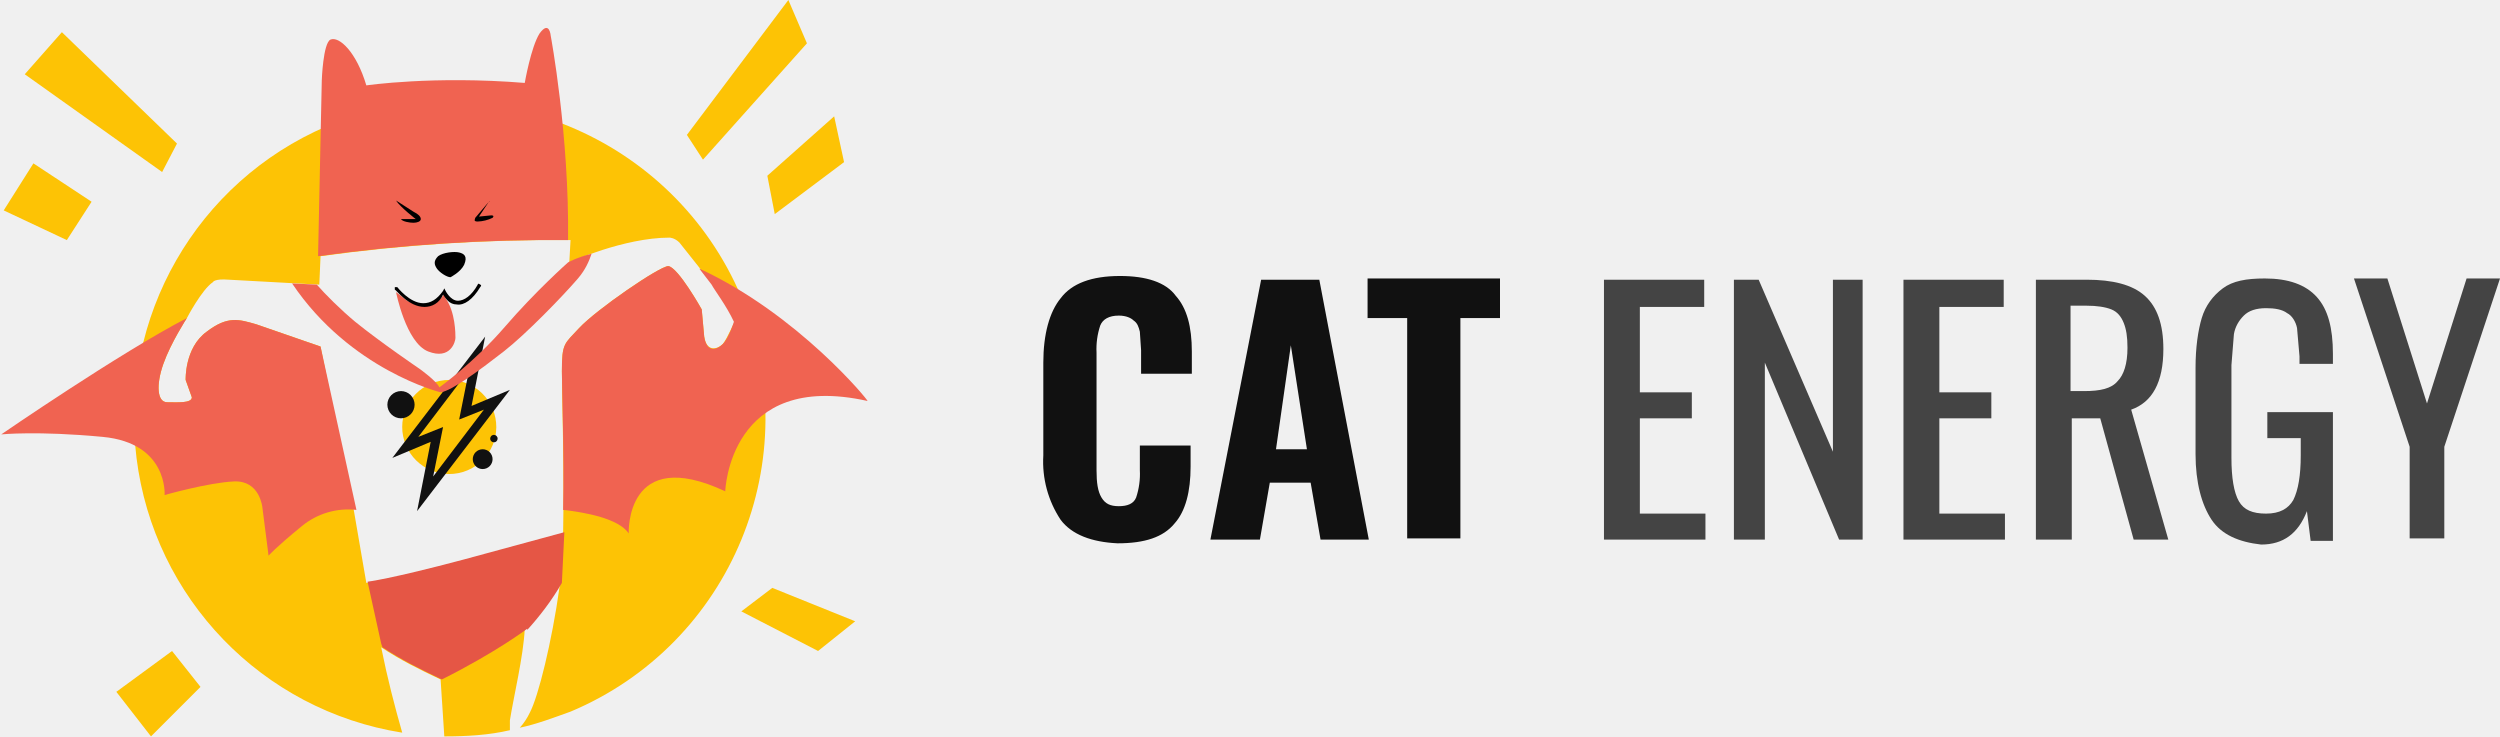
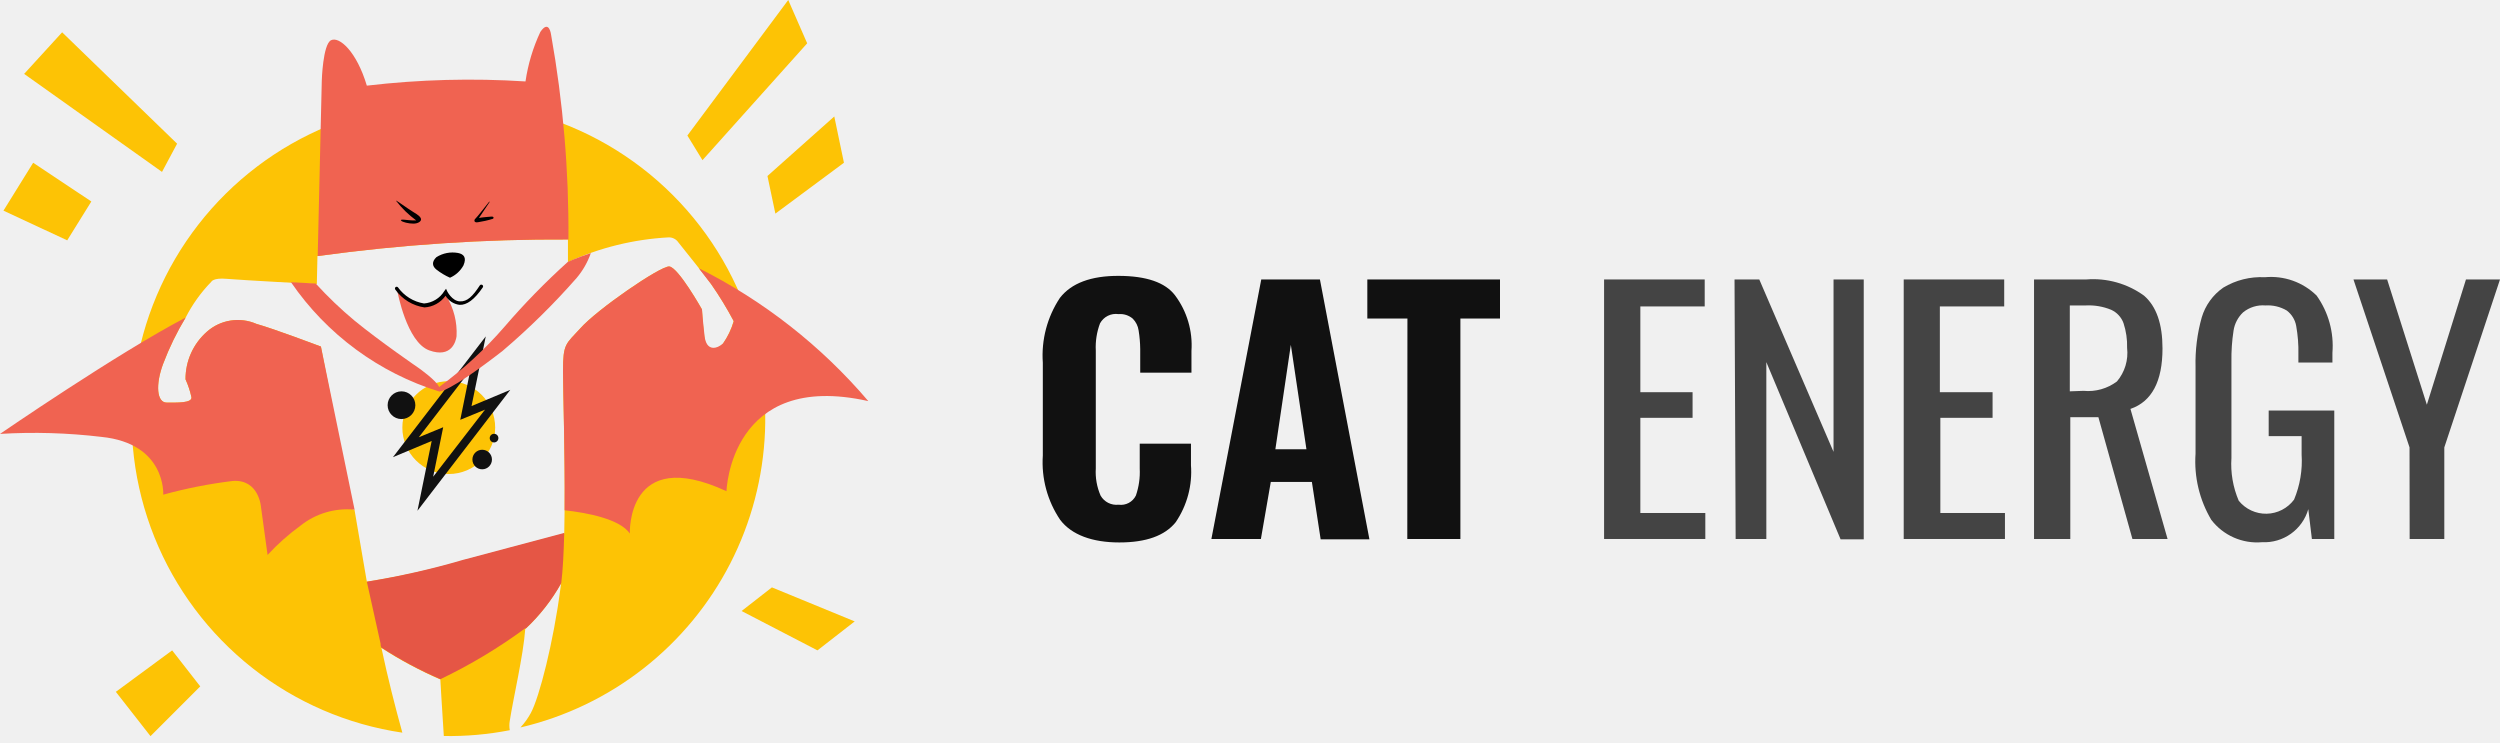
- <svg xmlns="http://www.w3.org/2000/svg" version="1.1" id="Layer_1" x="0" y="0" viewBox="0 0 202 59.5" xml:space="preserve">
-   <style>.st0{fill:#fdc305}.st1{fill:#f06351}.st3{fill:#111}.st4{fill:#444}</style>
-   <path class="st0" d="M59.9 24C54.4 11 39.4 4.8 26.4 10.2a25.7 25.7 0 006.1 49c-.6-2.1-1.2-4.4-1.7-6.9 1.5 1 3.1 1.8 4.8 2.6l.3 4.6c1.8 0 3.6-.1 5.3-.5v-.8c.3-1.9 1.1-5.2 1.2-7.4 1.1-1.1 2.1-2.3 2.9-3.7l-.1.4c-.6 4.3-1.7 8.8-2.4 10.1a5 5 0 01-.8 1.2c1.4-.3 2.7-.8 4.1-1.3A25.7 25.7 0 0059.9 24zm-1.5 3.8c-.4.4-1.3.7-1.5-.6l-.2-2.2s-1.9-3.4-2.7-3.5c-.7 0-5.8 3.5-7.2 5-1.2 1.3-1.4 1.2-1.4 3.5 0 1.7.2 8.2.1 13.1l-8.1 2.2c-6 1.6-7.8 1.8-7.8 1.8l-1-5.8L25.9 28l-5.2-1.8c-1.4-.4-2.3-.7-4 .6-1.8 1.3-1.7 3.9-1.7 3.9l.5 1.4c0 .5-1.2.4-2 .4s-.9-1.4-.3-3.1c.6-1.7 1.9-3.7 1.9-3.7s1.2-2.3 2.1-2.9c0 0 .1-.3 1.3-.2l7.3.4.1-2.3a137 137 0 0120.2-1.3l-.1 1.8s4.4-2 8.1-2c0 0 .4 0 .8.4l2.7 3.4c.2.4 1.2 1.7 1.8 3-.1 0-.6 1.3-1 1.8z" />
-   <path class="st1" d="M56.5 21.7l1 1.3c.2.4 1.2 1.7 1.8 3 0 0-.4 1.3-.9 1.8s-1.3.7-1.5-.6l-.2-2.2s-1.9-3.4-2.7-3.5c-.7 0-5.8 3.5-7.2 5-1.2 1.3-1.4 1.2-1.4 3.5 0 1.5.2 6.6.1 11.2 1.8.2 4.5.7 5.3 1.9 0 0-.3-7.2 7.8-3.4 0 0 .3-9.8 11.5-7.3.1 0-5.6-7-13.6-10.7zM45.9 19.4c.1-8.5-1.4-16.5-1.4-16.5s-.1-1.3-.9-.2c-.7 1.1-1.2 4-1.2 4-7.4-.6-12.8.2-12.8.2-.8-2.7-2.2-4-2.9-3.7-.6.3-.7 3.3-.7 3.3l-.3 14.2a137 137 0 0120.2-1.3z" />
-   <path d="M45.4 47.1l.2-4.1-8.1 2.2c-6 1.6-7.8 1.8-7.8 1.8l1.1 5 .1.3c1.5 1 3.1 1.8 4.8 2.6 4.4-2.2 6.9-4.1 6.9-4.1v.1c1-1.1 2-2.4 2.8-3.8z" fill="#e55645" />
-   <path d="M32 16.2l1.4.9c.4.2.6.4.6.6 0 .2-.3.3-.6.3s-.9-.1-1-.3h1.2c.1.1-1.3-1-1.6-1.5zM39.5 16.3l-1.1 1.3c0 .1-.2.3.2.3a3 3 0 001.2-.3c.1-.1.1-.2-.1-.2l-1 .1.8-1.2c.1 0 .1-.1 0 0zM36.4 22.4s.8-.4 1.1-1c.3-.7 0-.9-.4-1s-1.3 0-1.7.3c-.4.4-.3.7-.1 1 .2.3.8.7 1.1.7z" />
-   <path class="st1" d="M35.9 23.7s-.2.4-.5.6c-.2.2-.6.4-1 .4-.6 0-1.1-.2-1.5-.4l-.5-.4-.4-.3s.8 4.1 2.6 4.8c1.8.7 2.2-.8 2.2-1.1 0-.3 0-2.1-.8-3.2.1-.5 0-.3-.1-.4z" />
-   <path d="M34.3 24.8c-1.3 0-2.3-1.4-2.4-1.4v-.2h.2s1 1.3 2.1 1.3c.6 0 1.1-.3 1.6-1l.1-.2.1.2s.4.8 1 .8c.5 0 1.1-.4 1.6-1.3 0-.1.1-.1.2 0 .1 0 .1.1 0 .2-.6 1-1.3 1.5-1.9 1.4-.6 0-.9-.5-1.1-.8-.3.7-.9 1-1.5 1z" />
-   <circle transform="rotate(-22.7 36.3 34.5)" class="st0" cx="36.3" cy="34.5" r="3.8" />
-   <path class="st3" d="M41.2 31.5l-3.1 1.3 1.1-5.6-7.5 9.8 3.1-1.3-1.1 5.6 7.5-9.8zm-7.4 3.8l4.1-5.4-.8 4 2-.8-4.1 5.4.8-4-2 .8z" />
-   <circle transform="rotate(-22.7 32.4 32.7)" class="st3" cx="32.4" cy="32.7" r="1.1" />
-   <circle transform="rotate(-22.7 39 37.1)" class="st3" cx="39" cy="37.1" r=".8" />
-   <circle transform="rotate(-22.7 40 35.4)" class="st3" cx="39.9" cy="35.4" r=".3" />
-   <path class="st1" d="M45.9 21.2s-2.6 2.3-5.1 5.2-5.3 4.9-5.3 4.9c-.2-.5-1.6-1.5-1.6-1.5s-3.1-2.1-5.2-3.8c-1.2-1-2.4-2.2-3.1-3l-2-.1c4.7 7 12 8.8 12 8.8.9-.1 3.3-1.9 5.1-3.3 1.8-1.4 4.8-4.5 6-5.9.6-.7.9-1.4 1.1-2-1.2.3-1.9.7-1.9.7z" />
-   <path class="st0" d="M65.2 3.5l-8.4 9.4-1.3-2L63.7 0zM62.6 17.3l5.6-4.2-.8-3.7-5.4 4.8zM59.9 49.4l6.2 3.2 3-2.4-6.7-2.7zM2 6l3-3.4 9.3 9-1.2 2.3zM7.4 16.3l-4.7-3.1L.3 17l5.1 2.4zM13.9 52.6l-4.5 3.3 2.8 3.6 4-4z" />
-   <path class="st1" d="M25.9 28l-5.2-1.8c-1.4-.4-2.3-.7-4 .6-1.8 1.3-1.7 3.9-1.7 3.9l.5 1.4c0 .5-1.2.4-2 .4s-.9-1.4-.3-3.1c.6-1.7 1.9-3.7 1.9-3.7-5.4 2.8-15 9.4-15 9.4s2.9-.3 8.2.2c5.3.5 5 4.7 5 4.7s3.5-1 5.6-1.1c2.1-.1 2.3 2.1 2.3 2.1l.5 3.9s.5-.6 2.7-2.4a5.9 5.9 0 014.4-1.3L25.9 28z" />
-   <path class="st3" d="M85.7 42a8.5 8.5 0 01-1.4-5.2v-7.5c0-2.3.5-4.1 1.4-5.2.9-1.2 2.5-1.8 4.8-1.8 2.1 0 3.7.5 4.5 1.6.9 1 1.3 2.5 1.3 4.5v1.8h-4.1v-1.9l-.1-1.5c-.1-.4-.2-.7-.5-.9-.2-.2-.6-.4-1.2-.4-.8 0-1.3.3-1.5.8a6 6 0 00-.3 2.2V38c0 1 .1 1.7.4 2.2.3.5.7.7 1.4.7s1.2-.2 1.4-.7a6 6 0 00.3-2.2v-2h4.1v1.7c0 2-.4 3.6-1.3 4.6-.9 1.1-2.4 1.6-4.6 1.6-2.1-.1-3.7-.7-4.6-1.9zM101.9 22.6h4.7l4 21h-3.9l-.8-4.6h-3.3l-.8 4.6h-4l4.1-21zm3.7 13.7l-1.3-8.4-1.2 8.4h2.5zM113.7 25.7h-3.2v-3.2h10.7v3.2H118v17.8h-4.3V25.7z" />
-   <path class="st4" d="M129.6 22.6h8.1v2.2h-5.2v6.9h4.2v2.1h-4.2v7.7h5.3v2.1h-8.2v-21zM140.1 22.6h2l6 13.9V22.6h2.4v21h-1.9l-6-14.3v14.3h-2.5v-21zM153.8 22.6h8.1v2.2h-5.2v6.9h4.2v2.1h-4.2v7.7h5.3v2.1h-8.2v-21zM164.4 22.6h4.2c2.1 0 3.7.4 4.7 1.3s1.5 2.3 1.5 4.3c0 2.7-.9 4.3-2.6 4.9l3 10.5h-2.8l-2.7-9.8h-2.3v9.8h-2.9v-21zm4 9c1.3 0 2.2-.2 2.7-.8.5-.5.8-1.4.8-2.7 0-.9-.1-1.5-.3-2-.2-.5-.5-.9-1-1.1-.5-.2-1.2-.3-2-.3h-1.3v6.9h1.1zM178.7 42c-.8-1.2-1.3-3-1.3-5.3v-7c0-1.6.2-3 .5-4s.9-1.8 1.7-2.4c.8-.6 1.9-.8 3.4-.8 1.9 0 3.3.5 4.2 1.5.9 1 1.3 2.5 1.3 4.6v.8h-2.7v-.6l-.2-2.3c-.1-.5-.4-1-.8-1.2-.4-.3-1-.4-1.7-.4-.8 0-1.4.2-1.8.6-.4.4-.7.9-.8 1.5l-.2 2.5V37c0 1.6.2 2.8.6 3.5.4.7 1.1 1 2.2 1s1.8-.4 2.2-1.1c.4-.8.6-2 .6-3.6v-1.4h-2.7v-2.1h5.3v10.4h-1.8l-.3-2.4c-.7 1.8-1.9 2.7-3.7 2.7-1.8-.2-3.2-.8-4-2zM194.7 36.1l-4.5-13.6h2.7l3.2 10.1 3.2-10.1h2.7l-4.5 13.6v7.4h-2.8v-7.4z" />
+ <svg xmlns="http://www.w3.org/2000/svg" width="202" height="60" viewBox="0 0 202 60" fill="none">
+   <g clip-path="url(#clip0)">
+     <path d="M59.88 24C58.156 19.869 55.38 16.263 51.828 13.54C48.276 10.817 44.072 9.072 39.636 8.479C35.2 7.887 30.685 8.467 26.543 10.163C22.401 11.859 18.776 14.61 16.028 18.144C13.281 21.677 11.508 25.869 10.885 30.301C10.262 34.733 10.812 39.251 12.479 43.405C14.147 47.558 16.874 51.202 20.388 53.974C23.903 56.745 28.082 58.547 32.51 59.2C31.93 57.11 31.34 54.8 30.82 52.35C32.333 53.331 33.925 54.184 35.58 54.9C35.58 54.9 35.7 57.06 35.86 59.47C37.648 59.501 39.435 59.343 41.19 59C41.145 58.749 41.145 58.491 41.19 58.24C41.48 56.37 42.28 53 42.44 50.83C43.593 49.751 44.572 48.5 45.34 47.12L45.28 47.56C44.73 51.82 43.58 56.37 42.88 57.63C42.653 58.047 42.374 58.434 42.05 58.78C45.67 57.931 49.062 56.305 51.99 54.014C54.919 51.723 57.315 48.823 59.011 45.515C60.707 42.206 61.663 38.568 61.813 34.853C61.963 31.138 61.304 27.435 59.88 24ZM58.41 27.79C57.97 28.22 57.06 28.51 56.91 27.21C56.76 25.91 56.72 25 56.72 25C56.72 25 54.79 21.57 54.07 21.53C53.35 21.49 48.24 25 46.89 26.53C45.72 27.82 45.49 27.73 45.49 30C45.49 31.71 45.71 38.17 45.59 43.11L37.44 45.28C34.878 46.015 32.273 46.59 29.64 47L28.64 41.17H28.5L25.93 28C25.93 28 22.12 26.56 20.72 26.17C20.063 25.882 19.337 25.789 18.628 25.901C17.919 26.012 17.257 26.324 16.72 26.8C16.172 27.28 15.734 27.872 15.435 28.536C15.137 29.201 14.985 29.922 14.99 30.65C15.201 31.115 15.362 31.601 15.47 32.1C15.52 32.58 14.27 32.53 13.47 32.53C12.67 32.53 12.55 31.09 13.18 29.4C13.672 28.101 14.281 26.849 15 25.66C15.541 24.598 16.239 23.624 17.07 22.77C17.07 22.77 17.21 22.43 18.32 22.53C19.43 22.63 25.6 22.96 25.6 22.96L25.65 20.69C32.356 19.764 39.12 19.316 45.89 19.35C45.89 19.96 45.89 20.57 45.89 21.18C48.454 20.01 51.215 19.331 54.03 19.18C54.181 19.176 54.33 19.21 54.464 19.278C54.599 19.346 54.714 19.446 54.8 19.57C55.14 20 57.21 22.57 57.45 22.94C58.122 23.901 58.733 24.903 59.28 25.94C59.093 26.597 58.799 27.218 58.41 27.78V27.79Z" fill="#FDC305" />
+     <path d="M56.46 21.67C56.93 22.27 57.34 22.8 57.46 22.96C58.132 23.921 58.743 24.923 59.29 25.96C59.1 26.595 58.809 27.196 58.43 27.74C57.99 28.17 57.08 28.46 56.93 27.16C56.78 25.86 56.72 25 56.72 25C56.72 25 54.79 21.57 54.07 21.53C53.35 21.49 48.24 25 46.89 26.53C45.72 27.82 45.49 27.73 45.49 30C45.49 31.5 45.66 36.65 45.62 41.23C47.43 41.43 50.09 41.93 50.89 43.11C50.89 43.11 50.6 35.93 58.7 39.69C58.7 39.69 58.98 29.9 70.16 32.41C66.359 27.948 61.7 24.296 56.46 21.67Z" fill="#F06351" />
+     <path d="M45.93 19.35C45.971 13.809 45.502 8.275 44.53 2.82C44.53 2.82 44.38 1.52 43.66 2.58C43.066 3.847 42.662 5.195 42.46 6.58C38.185 6.306 33.894 6.42 29.64 6.92C28.82 4.17 27.42 2.92 26.75 3.25C26.08 3.58 26 6.53 26 6.53L25.67 20.69C32.383 19.763 39.154 19.315 45.93 19.35Z" fill="#F06351" />
+     <path d="M45.35 47.12C45.48 46.05 45.55 44.63 45.59 43.06L37.44 45.23C34.88 45.982 32.274 46.573 29.64 47L30.75 52C30.75 52.11 30.75 52.22 30.82 52.33C32.333 53.311 33.925 54.164 35.58 54.88C37.999 53.724 40.302 52.341 42.46 50.75V50.81C43.608 49.737 44.583 48.492 45.35 47.12Z" fill="#E55645" />
+     <path d="M32 16.22C31.95 16.12 33 16.9 33.41 17.14C33.82 17.38 34.02 17.56 34.02 17.73C34.02 17.9 33.76 18.07 33.4 18.07C33.04 18.07 32.48 17.95 32.4 17.81C32.32 17.67 33 17.81 33.34 17.81H33.63C33.014 17.36 32.466 16.824 32 16.22Z" fill="black" />
+     <path d="M39.5 16.33C39.5 16.33 38.5 17.61 38.41 17.67C38.32 17.73 38.24 18.01 38.6 17.96C39.013 17.898 39.421 17.805 39.82 17.68C39.93 17.62 39.89 17.48 39.7 17.5C39.51 17.52 39.02 17.55 38.7 17.61L39.55 16.34C39.55 16.34 39.58 16.22 39.5 16.33Z" fill="black" />
+     <path d="M36.36 22.44C36.824 22.236 37.207 21.884 37.45 21.44C37.73 20.78 37.45 20.53 37.01 20.44C36.405 20.33 35.78 20.451 35.26 20.78C34.87 21.15 34.92 21.51 35.26 21.78C35.598 22.045 35.967 22.267 36.36 22.44Z" fill="black" />
+     <path d="M36 23.7C35.885 23.927 35.729 24.13 35.54 24.3C35.255 24.529 34.905 24.662 34.54 24.68C33.989 24.734 33.439 24.577 33 24.24C32.798 24.122 32.619 23.97 32.47 23.79C32.37 23.681 32.247 23.596 32.11 23.54C32.11 23.54 32.86 27.65 34.68 28.31C36.5 28.97 36.84 27.55 36.89 27.17C36.951 26.032 36.665 24.902 36.07 23.93C36.07 23.63 36.05 23.83 36 23.7Z" fill="#F06351" />
+     <path d="M34.3 24.84C33.832 24.773 33.383 24.611 32.979 24.366C32.575 24.12 32.225 23.795 31.95 23.41C31.925 23.383 31.912 23.347 31.912 23.31C31.912 23.273 31.925 23.238 31.95 23.21C31.963 23.197 31.979 23.186 31.996 23.179C32.013 23.172 32.031 23.168 32.05 23.168C32.069 23.168 32.087 23.172 32.104 23.179C32.121 23.186 32.137 23.197 32.15 23.21C32.398 23.557 32.712 23.852 33.074 24.077C33.436 24.302 33.839 24.452 34.26 24.52C34.593 24.495 34.915 24.391 35.2 24.217C35.486 24.044 35.725 23.805 35.9 23.52L36.04 23.33L36.14 23.55C36.14 23.55 36.52 24.31 37.14 24.35C37.76 24.39 38.2 23.93 38.77 23.06C38.791 23.028 38.824 23.006 38.862 22.999C38.899 22.991 38.938 22.999 38.97 23.02C39.002 23.041 39.024 23.074 39.032 23.112C39.039 23.149 39.031 23.188 39.01 23.22C38.343 24.2 37.713 24.67 37.12 24.63C36.891 24.6 36.671 24.518 36.477 24.392C36.283 24.266 36.12 24.098 36 23.9C35.804 24.173 35.55 24.399 35.256 24.562C34.962 24.725 34.636 24.82 34.3 24.84Z" fill="black" />
+     <path d="M36.26 38.3C38.331 38.3 40.01 36.621 40.01 34.55C40.01 32.479 38.331 30.8 36.26 30.8C34.189 30.8 32.51 32.479 32.51 34.55C32.51 36.621 34.189 38.3 36.26 38.3Z" fill="#FDC305" />
+     <path d="M41.23 31.5L38.1 32.81L39.25 27.18L31.75 36.94L34.88 35.63L33.73 41.27L41.23 31.5ZM33.84 35.33L38 29.92L37.19 33.92L39.19 33.1L35 38.52L35.81 34.52L33.84 35.33Z" fill="#111111" />
+     <path d="M32.44 33.86C33.059 33.86 33.56 33.359 33.56 32.74C33.56 32.121 33.059 31.62 32.44 31.62C31.821 31.62 31.32 32.121 31.32 32.74C31.32 33.359 31.821 33.86 32.44 33.86Z" fill="#111111" />
+     <path d="M38.96 37.92C39.396 37.92 39.75 37.566 39.75 37.13C39.75 36.694 39.396 36.34 38.96 36.34C38.524 36.34 38.17 36.694 38.17 37.13C38.17 37.566 38.524 37.92 38.96 37.92Z" fill="#111111" />
+     <path d="M39.92 35.75C40.113 35.75 40.27 35.593 40.27 35.4C40.27 35.207 40.113 35.05 39.92 35.05C39.727 35.05 39.57 35.207 39.57 35.4C39.57 35.593 39.727 35.75 39.92 35.75Z" fill="#111111" />
+     <path d="M45.88 21.16C44.075 22.787 42.375 24.527 40.79 26.37C39.211 28.199 37.43 29.843 35.48 31.27C35.26 30.74 33.85 29.75 33.85 29.75C33.85 29.75 30.71 27.6 28.65 25.91C27.536 24.983 26.487 23.98 25.51 22.91L23.51 22.8C26.397 27.017 30.627 30.133 35.51 31.64C36.37 31.5 38.79 29.77 40.6 28.36C42.741 26.539 44.747 24.564 46.6 22.45C47.098 21.858 47.484 21.18 47.74 20.45C46.6 20.83 45.88 21.16 45.88 21.16Z" fill="#F06351" />
+     <path d="M65.22 3.5L56.76 12.94L55.54 10.95L63.69 0L65.22 3.5Z" fill="#FDC305" />
+     <path d="M62.65 17.26L68.19 13.15L67.41 9.41L62.01 14.22L62.65 17.26Z" fill="#FDC305" />
+     <path d="M59.92 49.37L66.05 52.55L69.06 50.21L62.37 47.46L59.92 49.37Z" fill="#FDC305" />
+     <path d="M1.95 5.97L5.02 2.61L14.31 11.61L13.09 13.89L1.95 5.97Z" fill="#FDC305" />
+     <path d="M7.38 16.28L2.68 13.15L0.28 17.02L5.43 19.42L7.38 16.28Z" fill="#FDC305" />
+     <path d="M13.91 52.55L9.36 55.9L12.16 59.48L16.18 55.46L13.91 52.55Z" fill="#FDC305" />
+     <path d="M25.93 28C25.93 28 22.12 26.56 20.72 26.17C20.063 25.882 19.337 25.789 18.628 25.901C17.919 26.012 17.257 26.324 16.72 26.8C16.172 27.28 15.734 27.872 15.435 28.536C15.137 29.201 14.985 29.922 14.99 30.65C15.201 31.115 15.362 31.601 15.47 32.1C15.52 32.58 14.27 32.53 13.47 32.53C12.67 32.53 12.55 31.09 13.18 29.4C13.671 28.101 14.281 26.849 15 25.66C9.55 28.5 0 35.06 0 35.06C2.732 34.895 5.473 34.976 8.19 35.3C13.44 35.83 13.19 39.97 13.19 39.97C15.037 39.461 16.918 39.09 18.82 38.86C20.94 38.72 21.09 40.98 21.09 40.98L21.62 44.84C22.425 43.969 23.312 43.179 24.27 42.48C25.505 41.492 27.076 41.025 28.65 41.18L25.93 28Z" fill="#F06351" />
+     <path d="M85.66 42C84.63 40.474 84.137 38.648 84.26 36.81V29.31C84.13 27.459 84.615 25.617 85.64 24.07C86.567 22.877 88.15 22.283 90.39 22.29C92.63 22.297 94.147 22.82 94.94 23.86C95.907 25.149 96.379 26.742 96.27 28.35V30.11H92.13V28.2C92.124 27.697 92.081 27.196 92 26.7C91.95 26.341 91.785 26.008 91.53 25.75C91.373 25.615 91.19 25.513 90.992 25.449C90.795 25.386 90.587 25.362 90.38 25.38C90.083 25.336 89.78 25.384 89.511 25.518C89.243 25.652 89.023 25.866 88.88 26.13C88.617 26.832 88.501 27.581 88.54 28.33V37.85C88.494 38.604 88.628 39.358 88.93 40.05C89.074 40.3 89.288 40.502 89.546 40.632C89.803 40.761 90.093 40.813 90.38 40.78C90.662 40.82 90.948 40.77 91.2 40.637C91.451 40.504 91.654 40.295 91.78 40.04C92.022 39.336 92.127 38.593 92.09 37.85V35.85H96.23V37.58C96.352 39.211 95.918 40.836 95 42.19C94.12 43.29 92.6 43.83 90.44 43.83C88.28 43.83 86.59 43.23 85.66 42Z" fill="#111111" />
+     <path d="M101.91 22.58H106.65L110.65 43.58H106.71L106 38.94H102.68L101.88 43.55H97.88L101.91 22.58ZM105.56 36.3L104.3 27.86L103.05 36.3H105.56Z" fill="#111111" />
+     <path d="M113.72 25.74H110.48V22.58H121.2V25.74H118V43.55H113.71L113.72 25.74Z" fill="#111111" />
+     <path d="M129.61 22.58H137.74V24.76H132.54V31.69H136.76V33.76H132.54V41.45H137.79V43.55H129.61V22.58Z" fill="#444444" />
+     <path d="M140.15 22.58H142.15L148.15 36.51V22.58H150.59V43.58H148.72L142.72 29.26V43.55H140.24L140.15 22.58Z" fill="#444444" />
+     <path d="M153.82 22.58H161.94V24.76H156.74V31.69H161V33.76H156.78V41.45H162V43.55H153.82V22.58Z" fill="#444444" />
+     <path d="M164.35 22.58H168.57C170.233 22.446 171.889 22.911 173.24 23.89C174.24 24.76 174.73 26.18 174.73 28.15C174.73 30.817 173.867 32.447 172.14 33.04L175.14 43.55H172.3L169.55 33.71H167.28V43.55H164.35V22.58ZM168.35 31.58C169.313 31.673 170.277 31.402 171.05 30.82C171.364 30.448 171.599 30.016 171.74 29.55C171.881 29.084 171.925 28.594 171.87 28.11C171.89 27.432 171.792 26.755 171.58 26.11C171.494 25.872 171.361 25.654 171.189 25.469C171.018 25.283 170.81 25.134 170.58 25.03C169.931 24.764 169.231 24.644 168.53 24.68H167.24V31.62L168.35 31.58Z" fill="#444444" />
+     <path d="M178.67 42C177.714 40.387 177.271 38.521 177.4 36.65V29.65C177.366 28.299 177.534 26.951 177.9 25.65C178.189 24.672 178.803 23.822 179.64 23.24C180.651 22.631 181.821 22.338 183 22.4C183.762 22.328 184.532 22.422 185.254 22.678C185.976 22.934 186.633 23.344 187.18 23.88C188.139 25.224 188.593 26.864 188.46 28.51V29.29H185.71V28.64C185.729 27.863 185.668 27.085 185.53 26.32C185.439 25.83 185.168 25.391 184.77 25.09C184.251 24.784 183.652 24.641 183.05 24.68C182.397 24.624 181.748 24.825 181.24 25.24C180.825 25.634 180.554 26.154 180.47 26.72C180.343 27.544 180.286 28.377 180.3 29.21V37C180.221 38.184 180.423 39.37 180.89 40.46C181.161 40.795 181.506 41.064 181.897 41.246C182.288 41.428 182.716 41.518 183.147 41.509C183.578 41.501 184.002 41.394 184.386 41.196C184.769 40.999 185.102 40.716 185.36 40.37C185.842 39.217 186.051 37.967 185.97 36.72V35.24H183.31V33.17H188.61V43.55H186.8L186.51 41.14C186.281 41.941 185.788 42.64 185.11 43.125C184.433 43.61 183.612 43.851 182.78 43.81C181.998 43.879 181.211 43.749 180.493 43.433C179.774 43.116 179.147 42.623 178.67 42Z" fill="#444444" />
+     <path d="M194.69 36.15L190.16 22.58H192.88L196.09 32.7L199.25 22.58H202L197.5 36.15V43.55H194.7L194.69 36.15Z" fill="#444444" />
+   </g>
+   <defs>
+     <clipPath id="clip0">
+       <rect width="201.99" height="59.48" fill="white" />
+     </clipPath>
+   </defs>
</svg>
